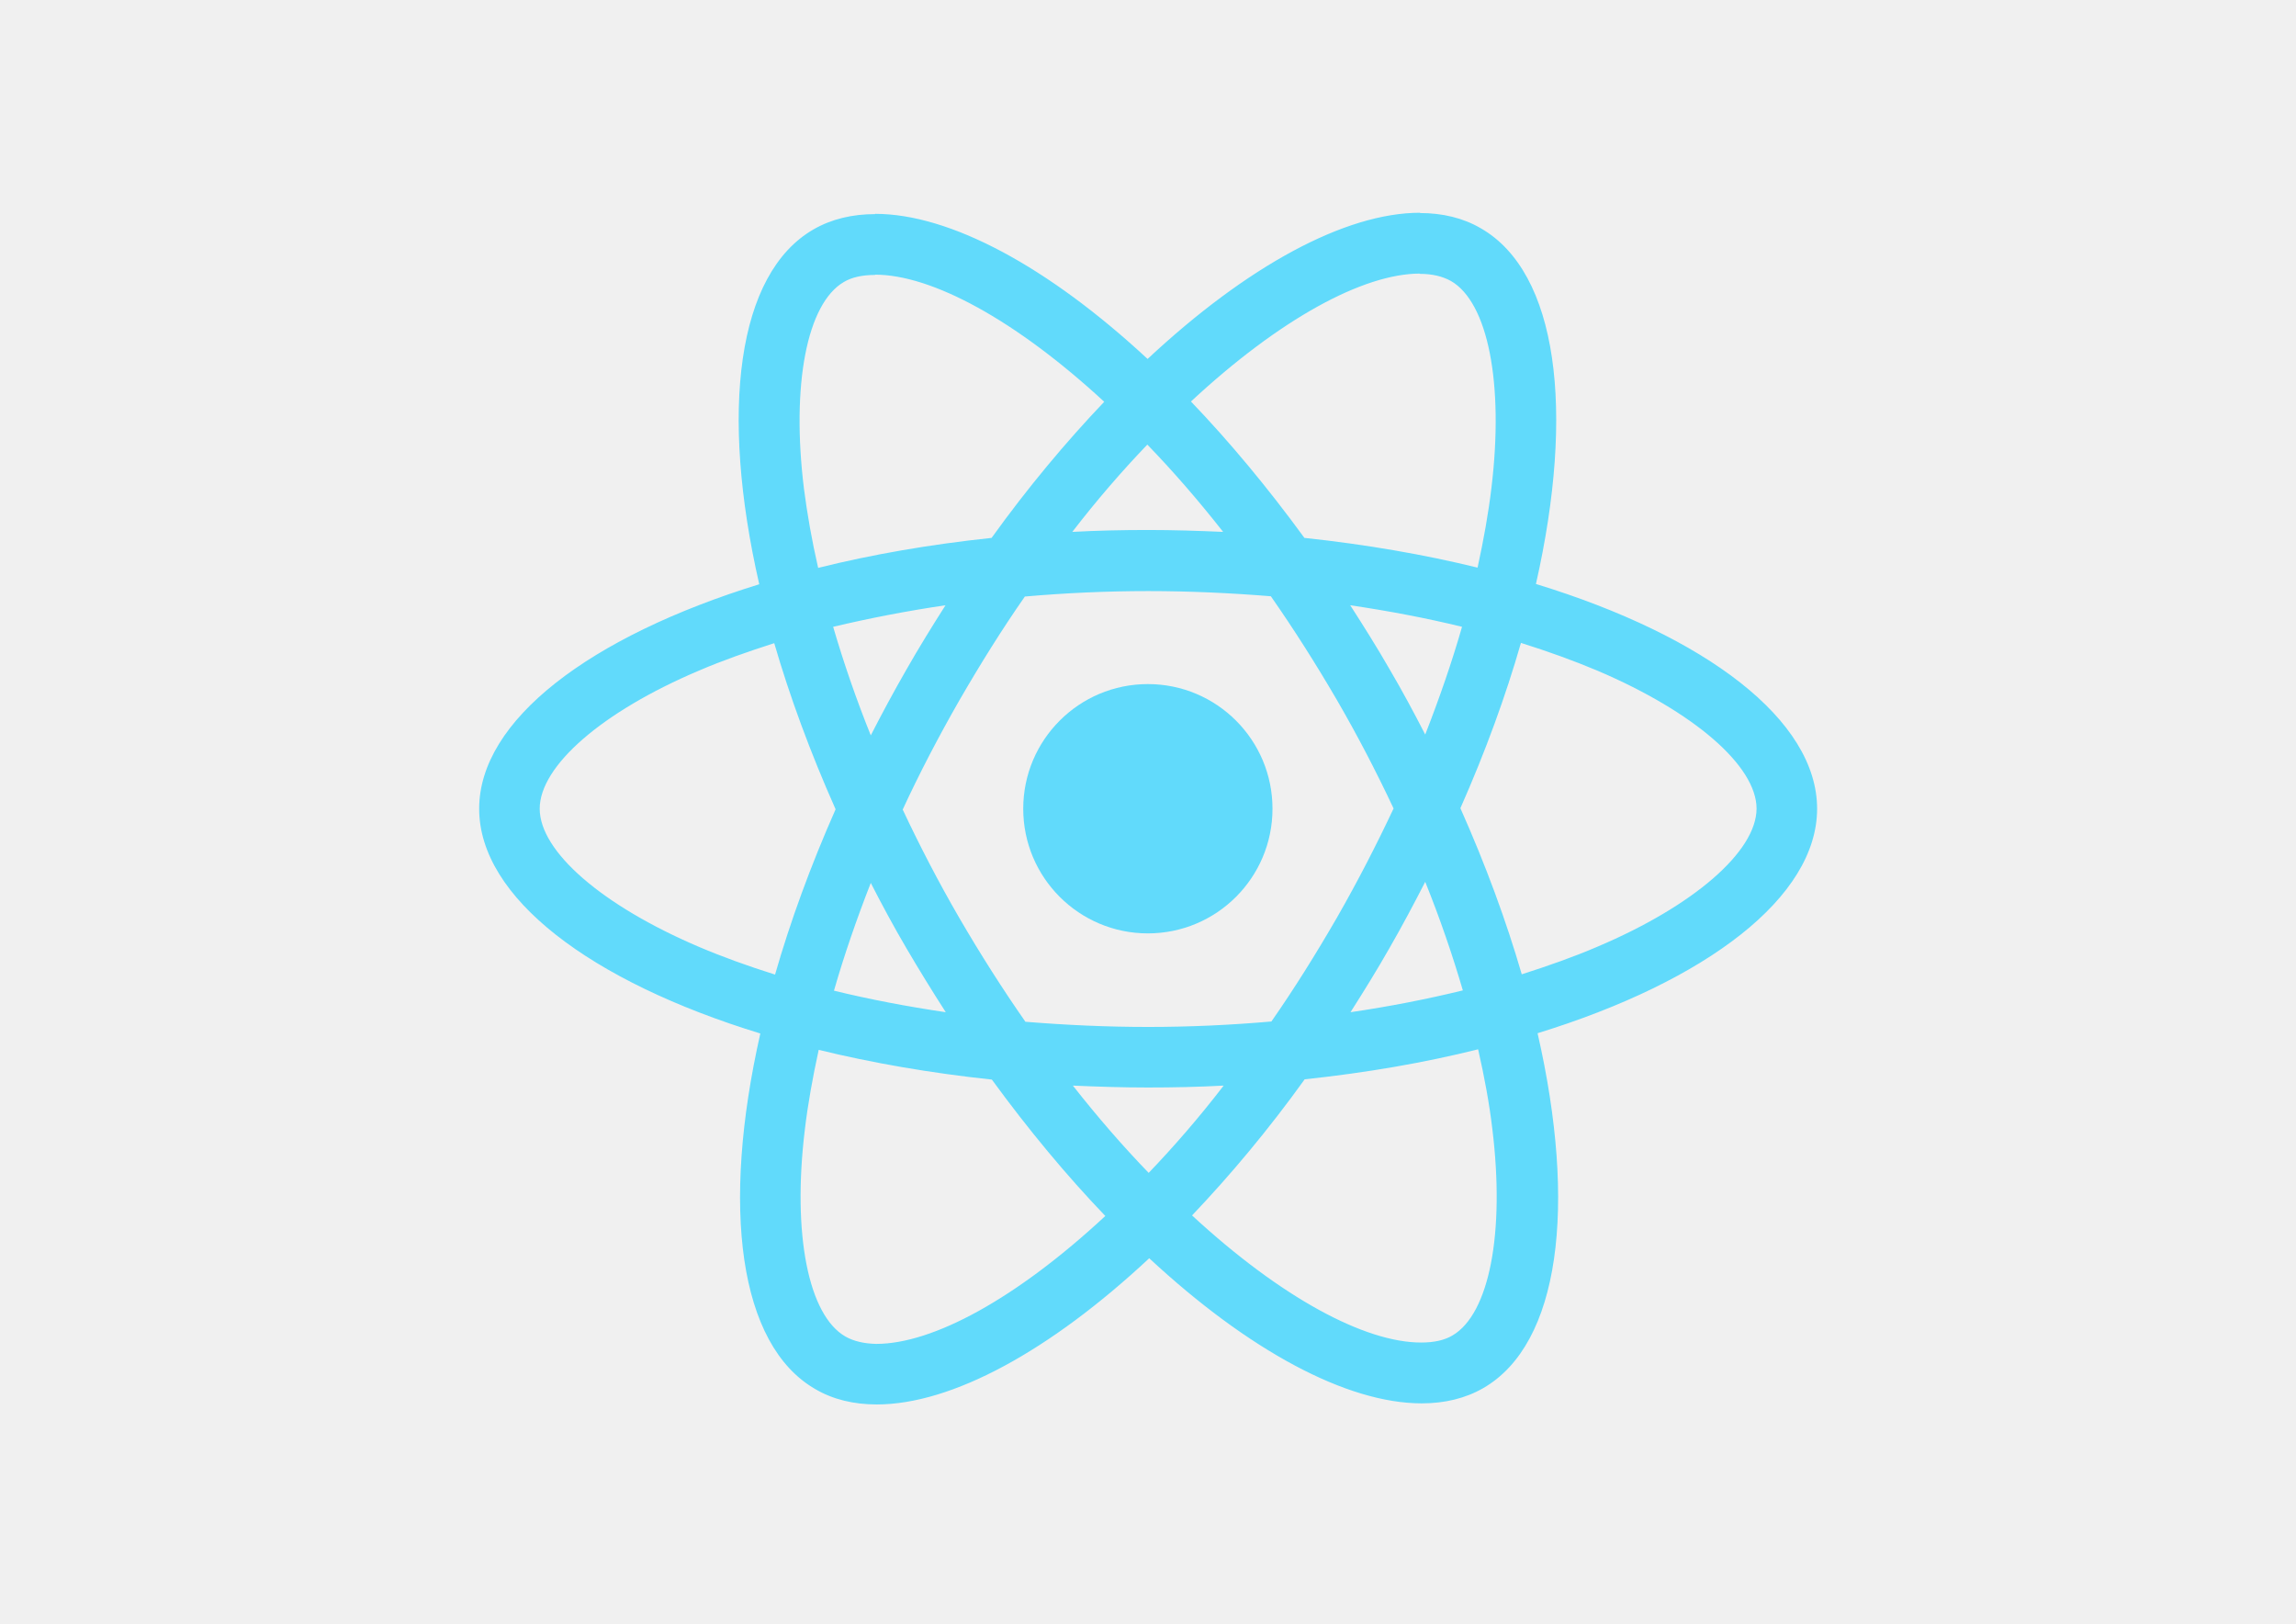
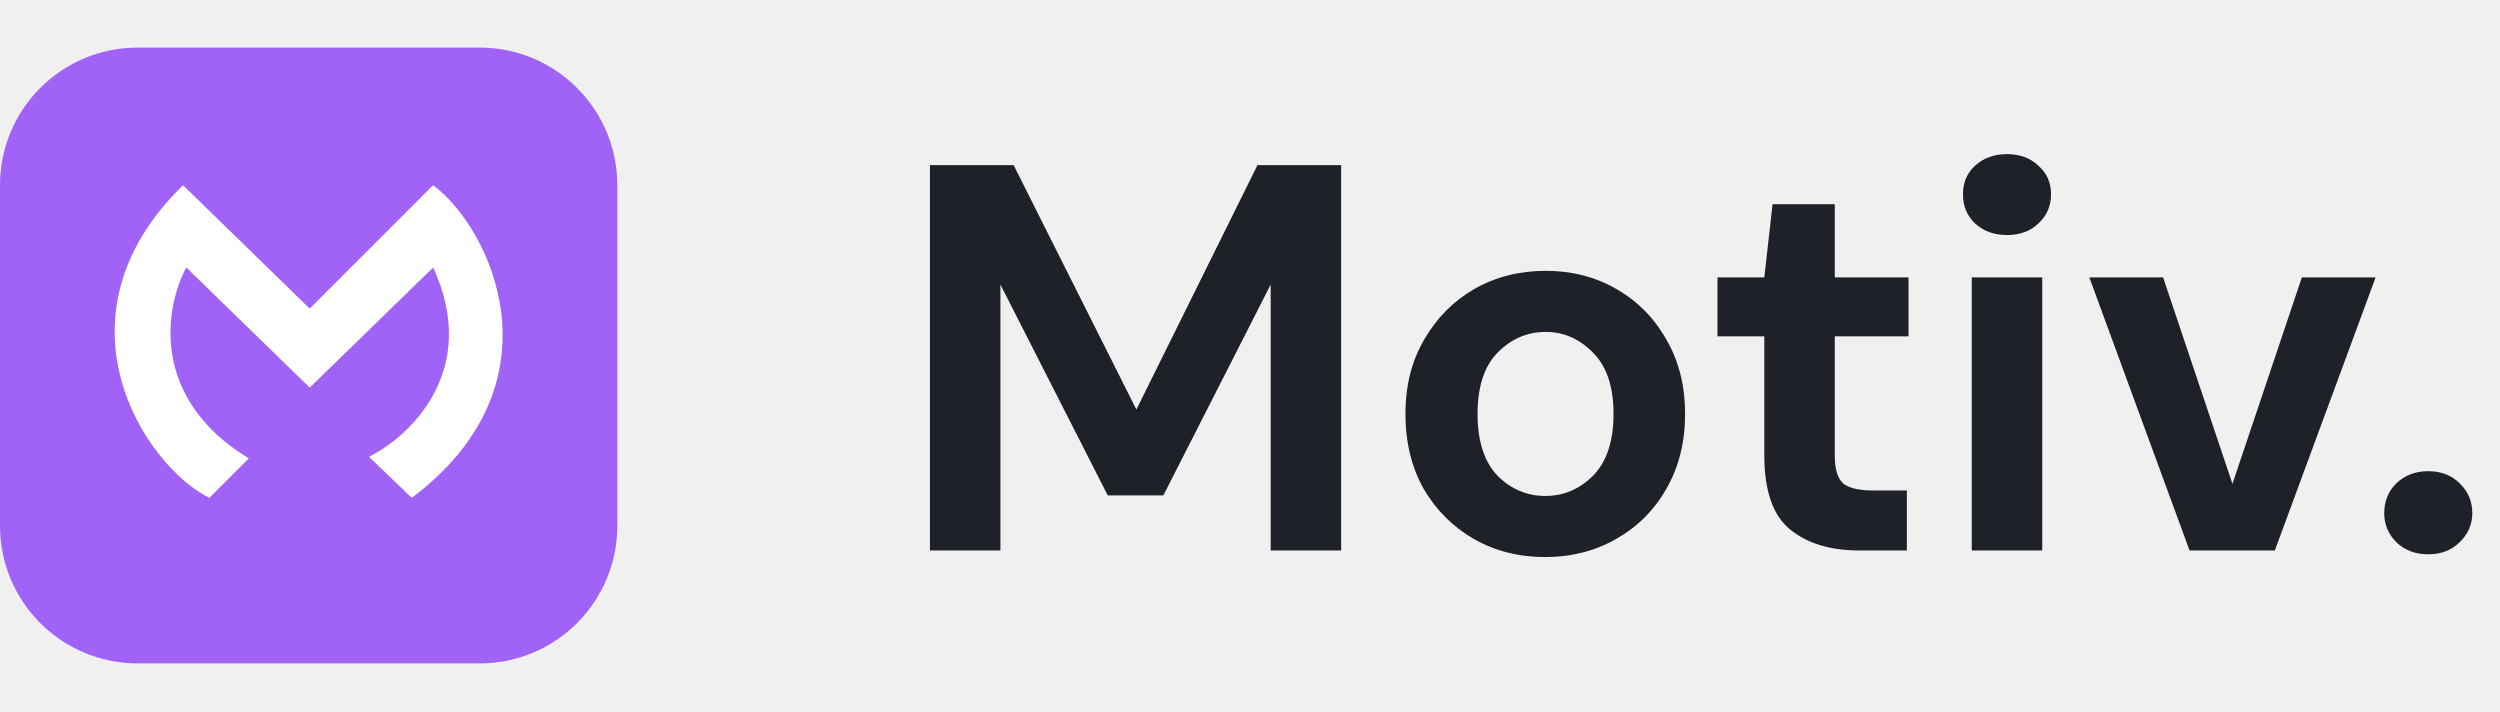
- <svg xmlns="http://www.w3.org/2000/svg" viewBox="0 0 841.9 595.3">
-   <g fill="#61DAFB">
-     <path d="M666.3 296.5c0-32.5-40.7-63.3-103.1-82.4 14.4-63.6 8-114.2-20.2-130.4-6.5-3.8-14.1-5.6-22.4-5.6v22.3c4.6 0 8.3.9 11.4 2.6 13.6 7.8 19.5 37.5 14.9 75.7-1.1 9.4-2.9 19.3-5.1 29.4-19.6-4.8-41-8.5-63.5-10.9-13.5-18.5-27.5-35.3-41.6-50 32.6-30.3 63.2-46.9 84-46.9V78c-27.5 0-63.5 19.6-99.9 53.6-36.4-33.8-72.4-53.2-99.9-53.2v22.3c20.7 0 51.4 16.5 84 46.6-14 14.7-28 31.4-41.3 49.9-22.6 2.4-44 6.1-63.6 11-2.3-10-4-19.7-5.2-29-4.7-38.2 1.1-67.9 14.6-75.8 3-1.8 6.9-2.6 11.5-2.6V78.5c-8.4 0-16 1.8-22.6 5.6-28.1 16.2-34.4 66.7-19.9 130.1-62.2 19.2-102.7 49.9-102.7 82.3 0 32.5 40.7 63.3 103.1 82.4-14.4 63.6-8 114.2 20.2 130.4 6.5 3.8 14.1 5.6 22.5 5.6 27.5 0 63.5-19.6 99.9-53.6 36.4 33.8 72.4 53.2 99.9 53.2 8.4 0 16-1.8 22.6-5.6 28.1-16.2 34.4-66.7 19.9-130.1 62-19.1 102.5-49.9 102.5-82.3zm-130.2-66.7c-3.7 12.9-8.3 26.2-13.5 39.5-4.1-8-8.4-16-13.1-24-4.6-8-9.5-15.8-14.4-23.4 14.2 2.1 27.9 4.7 41 7.9zm-45.8 106.5c-7.8 13.5-15.8 26.3-24.1 38.2-14.9 1.3-30 2-45.2 2-15.1 0-30.2-.7-45-1.9-8.3-11.9-16.4-24.6-24.2-38-7.6-13.1-14.5-26.4-20.8-39.8 6.2-13.4 13.2-26.8 20.7-39.9 7.8-13.5 15.8-26.3 24.1-38.2 14.9-1.3 30-2 45.2-2 15.1 0 30.2.7 45 1.9 8.3 11.9 16.4 24.6 24.2 38 7.6 13.1 14.5 26.4 20.8 39.8-6.3 13.4-13.2 26.8-20.7 39.9zm32.3-13c5.4 13.4 10 26.8 13.8 39.8-13.1 3.2-26.9 5.9-41.2 8 4.9-7.7 9.8-15.6 14.4-23.7 4.6-8 8.9-16.1 13-24.1zM421.2 430c-9.3-9.6-18.6-20.3-27.8-32 9 .4 18.2.7 27.5.7 9.4 0 18.7-.2 27.8-.7-9 11.7-18.3 22.4-27.5 32zm-74.4-58.9c-14.2-2.1-27.9-4.7-41-7.9 3.7-12.9 8.3-26.2 13.5-39.5 4.1 8 8.4 16 13.1 24 4.7 8 9.5 15.8 14.4 23.4zM420.7 163c9.3 9.6 18.6 20.3 27.8 32-9-.4-18.2-.7-27.5-.7-9.4 0-18.7.2-27.8.7 9-11.7 18.3-22.4 27.5-32zm-74 58.9c-4.9 7.7-9.8 15.6-14.4 23.7-4.6 8-8.9 16-13 24-5.4-13.4-10-26.8-13.8-39.8 13.1-3.1 26.9-5.8 41.2-7.9zm-90.5 125.2c-35.4-15.1-58.3-34.9-58.3-50.6 0-15.7 22.9-35.6 58.3-50.6 8.6-3.7 18-7 27.7-10.1 5.7 19.6 13.2 40 22.5 60.9-9.2 20.8-16.6 41.1-22.2 60.6-9.9-3.1-19.3-6.5-28-10.2zM310 490c-13.6-7.8-19.5-37.5-14.9-75.7 1.1-9.4 2.9-19.3 5.1-29.4 19.6 4.8 41 8.5 63.5 10.9 13.5 18.5 27.5 35.3 41.6 50-32.6 30.3-63.2 46.9-84 46.9-4.5-.1-8.3-1-11.3-2.7zm237.2-76.2c4.7 38.2-1.1 67.9-14.6 75.8-3 1.8-6.9 2.6-11.5 2.6-20.7 0-51.4-16.5-84-46.6 14-14.7 28-31.4 41.3-49.9 22.6-2.4 44-6.1 63.6-11 2.3 10.1 4.1 19.8 5.2 29.1zm38.5-66.7c-8.6 3.7-18 7-27.7 10.1-5.7-19.6-13.2-40-22.5-60.9 9.2-20.8 16.6-41.1 22.2-60.6 9.9 3.1 19.3 6.5 28.1 10.2 35.4 15.1 58.3 34.9 58.3 50.6-.1 15.7-23 35.6-58.4 50.6zM320.8 78.4z" />
-     <circle cx="420.9" cy="296.5" r="45.7" />
-     <path d="M520.5 78.1z" />
-   </g>
+ <svg xmlns="http://www.w3.org/2000/svg" width="109" height="31" viewBox="0 0 109 31" fill="none">
+   <rect y="2.075" width="26.914" height="26.85" rx="6" fill="#A162F7" />
+   <path d="M9.127 21.707L10.849 19.985C6.487 17.345 7.214 13.337 8.123 11.663L13.504 16.9L18.885 11.663C20.951 16.14 17.881 19.029 16.087 19.914L17.952 21.707C24.625 16.685 21.396 9.941 18.885 8.075L13.504 13.456L7.979 8.075C2.096 13.815 6.257 20.272 9.127 21.707Z" fill="white" />
+   <path d="M40.546 24V7.2H44.194L49.546 17.856L54.826 7.2H58.474V24H55.402V12.408L50.722 21.6H48.298L43.618 12.408V24H40.546ZM67.374 24.288C66.222 24.288 65.182 24.024 64.254 23.496C63.342 22.968 62.614 22.24 62.07 21.312C61.542 20.368 61.278 19.28 61.278 18.048C61.278 16.816 61.55 15.736 62.094 14.808C62.638 13.864 63.366 13.128 64.278 12.6C65.206 12.072 66.246 11.808 67.398 11.808C68.534 11.808 69.558 12.072 70.47 12.6C71.398 13.128 72.126 13.864 72.654 14.808C73.198 15.736 73.47 16.816 73.47 18.048C73.47 19.28 73.198 20.368 72.654 21.312C72.126 22.24 71.398 22.968 70.47 23.496C69.542 24.024 68.51 24.288 67.374 24.288ZM67.374 21.624C68.174 21.624 68.87 21.328 69.462 20.736C70.054 20.128 70.35 19.232 70.35 18.048C70.35 16.864 70.054 15.976 69.462 15.384C68.87 14.776 68.182 14.472 67.398 14.472C66.582 14.472 65.878 14.776 65.286 15.384C64.71 15.976 64.422 16.864 64.422 18.048C64.422 19.232 64.71 20.128 65.286 20.736C65.878 21.328 66.574 21.624 67.374 21.624ZM81.052 24C79.803 24 78.803 23.696 78.052 23.088C77.299 22.48 76.924 21.4 76.924 19.848V14.664H74.883V12.096H76.924L77.284 8.904H79.996V12.096H83.212V14.664H79.996V19.872C79.996 20.448 80.115 20.848 80.356 21.072C80.612 21.28 81.043 21.384 81.651 21.384H83.139V24H81.052ZM87.505 10.248C86.945 10.248 86.481 10.08 86.113 9.744C85.761 9.408 85.585 8.984 85.585 8.472C85.585 7.96 85.761 7.544 86.113 7.224C86.481 6.888 86.945 6.72 87.505 6.72C88.065 6.72 88.521 6.888 88.873 7.224C89.241 7.544 89.425 7.96 89.425 8.472C89.425 8.984 89.241 9.408 88.873 9.744C88.521 10.08 88.065 10.248 87.505 10.248ZM85.969 24V12.096H89.041V24H85.969ZM95.463 24L91.096 12.096H94.311L97.335 21.096L100.36 12.096H103.576L99.183 24H95.463ZM105.872 24.168C105.312 24.168 104.848 23.992 104.48 23.64C104.128 23.288 103.952 22.864 103.952 22.368C103.952 21.856 104.128 21.424 104.48 21.072C104.848 20.72 105.312 20.544 105.872 20.544C106.432 20.544 106.888 20.72 107.24 21.072C107.608 21.424 107.792 21.856 107.792 22.368C107.792 22.864 107.608 23.288 107.24 23.64C106.888 23.992 106.432 24.168 105.872 24.168Z" fill="#1F2128" />
</svg>
